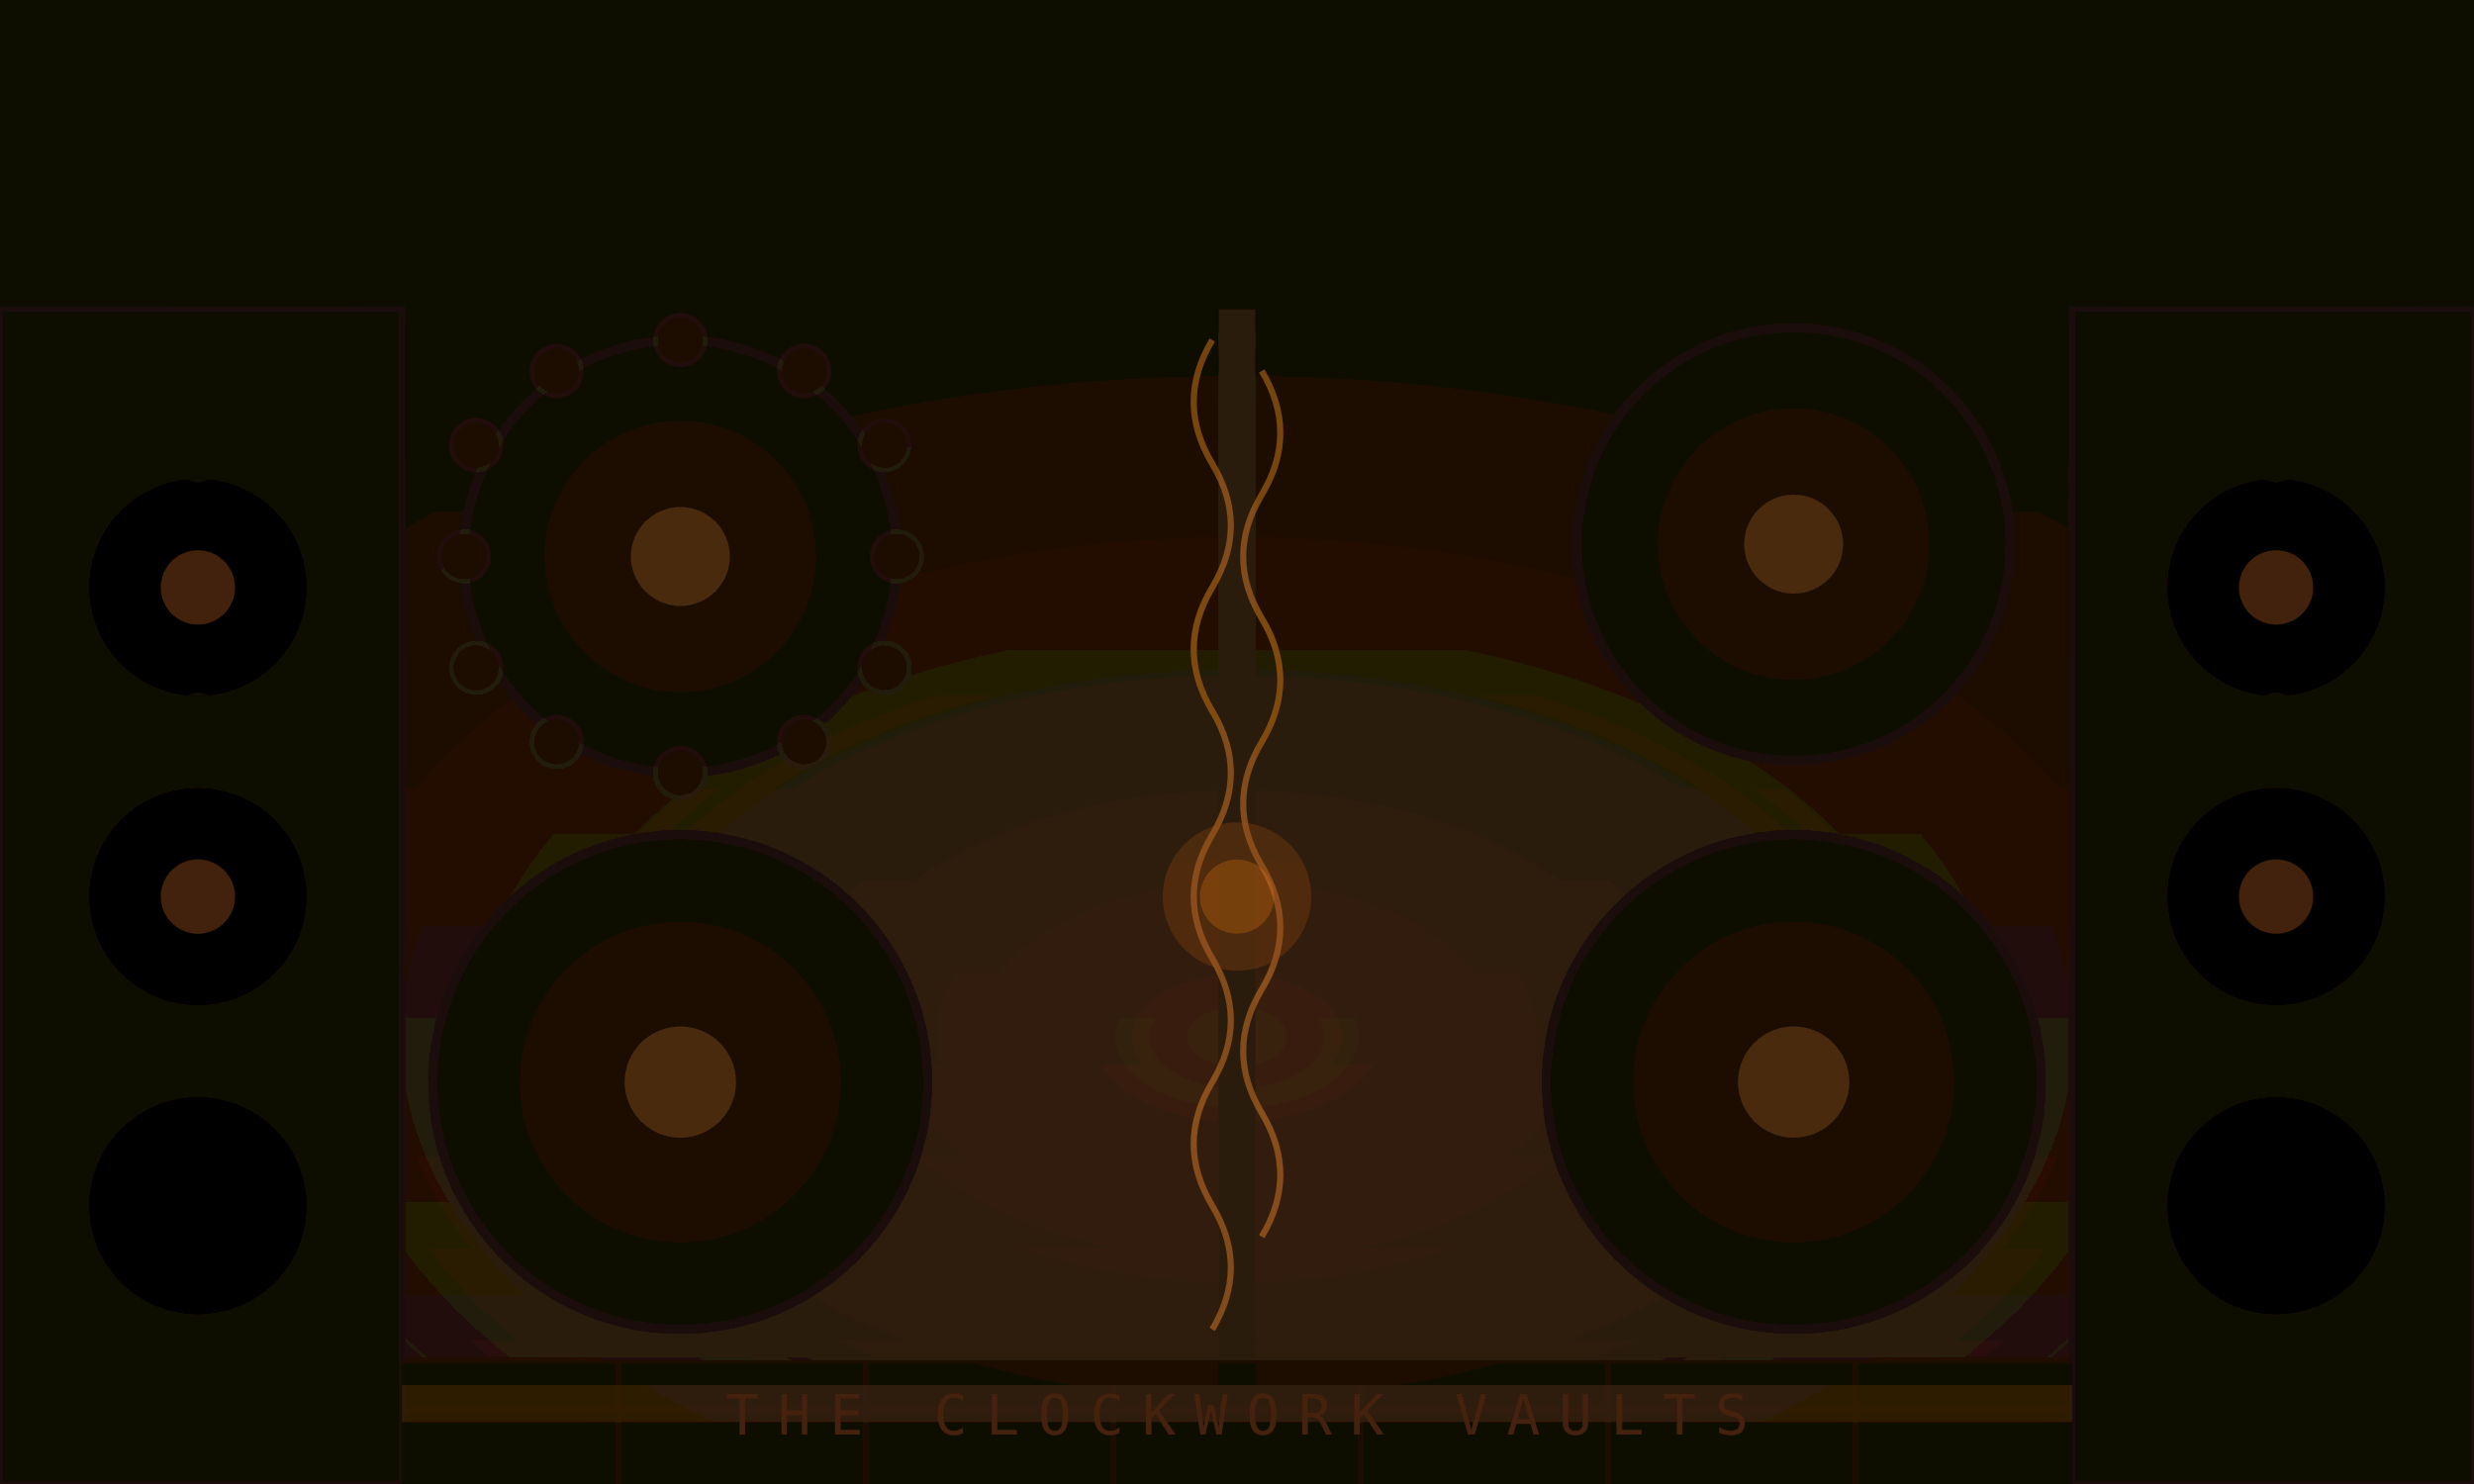
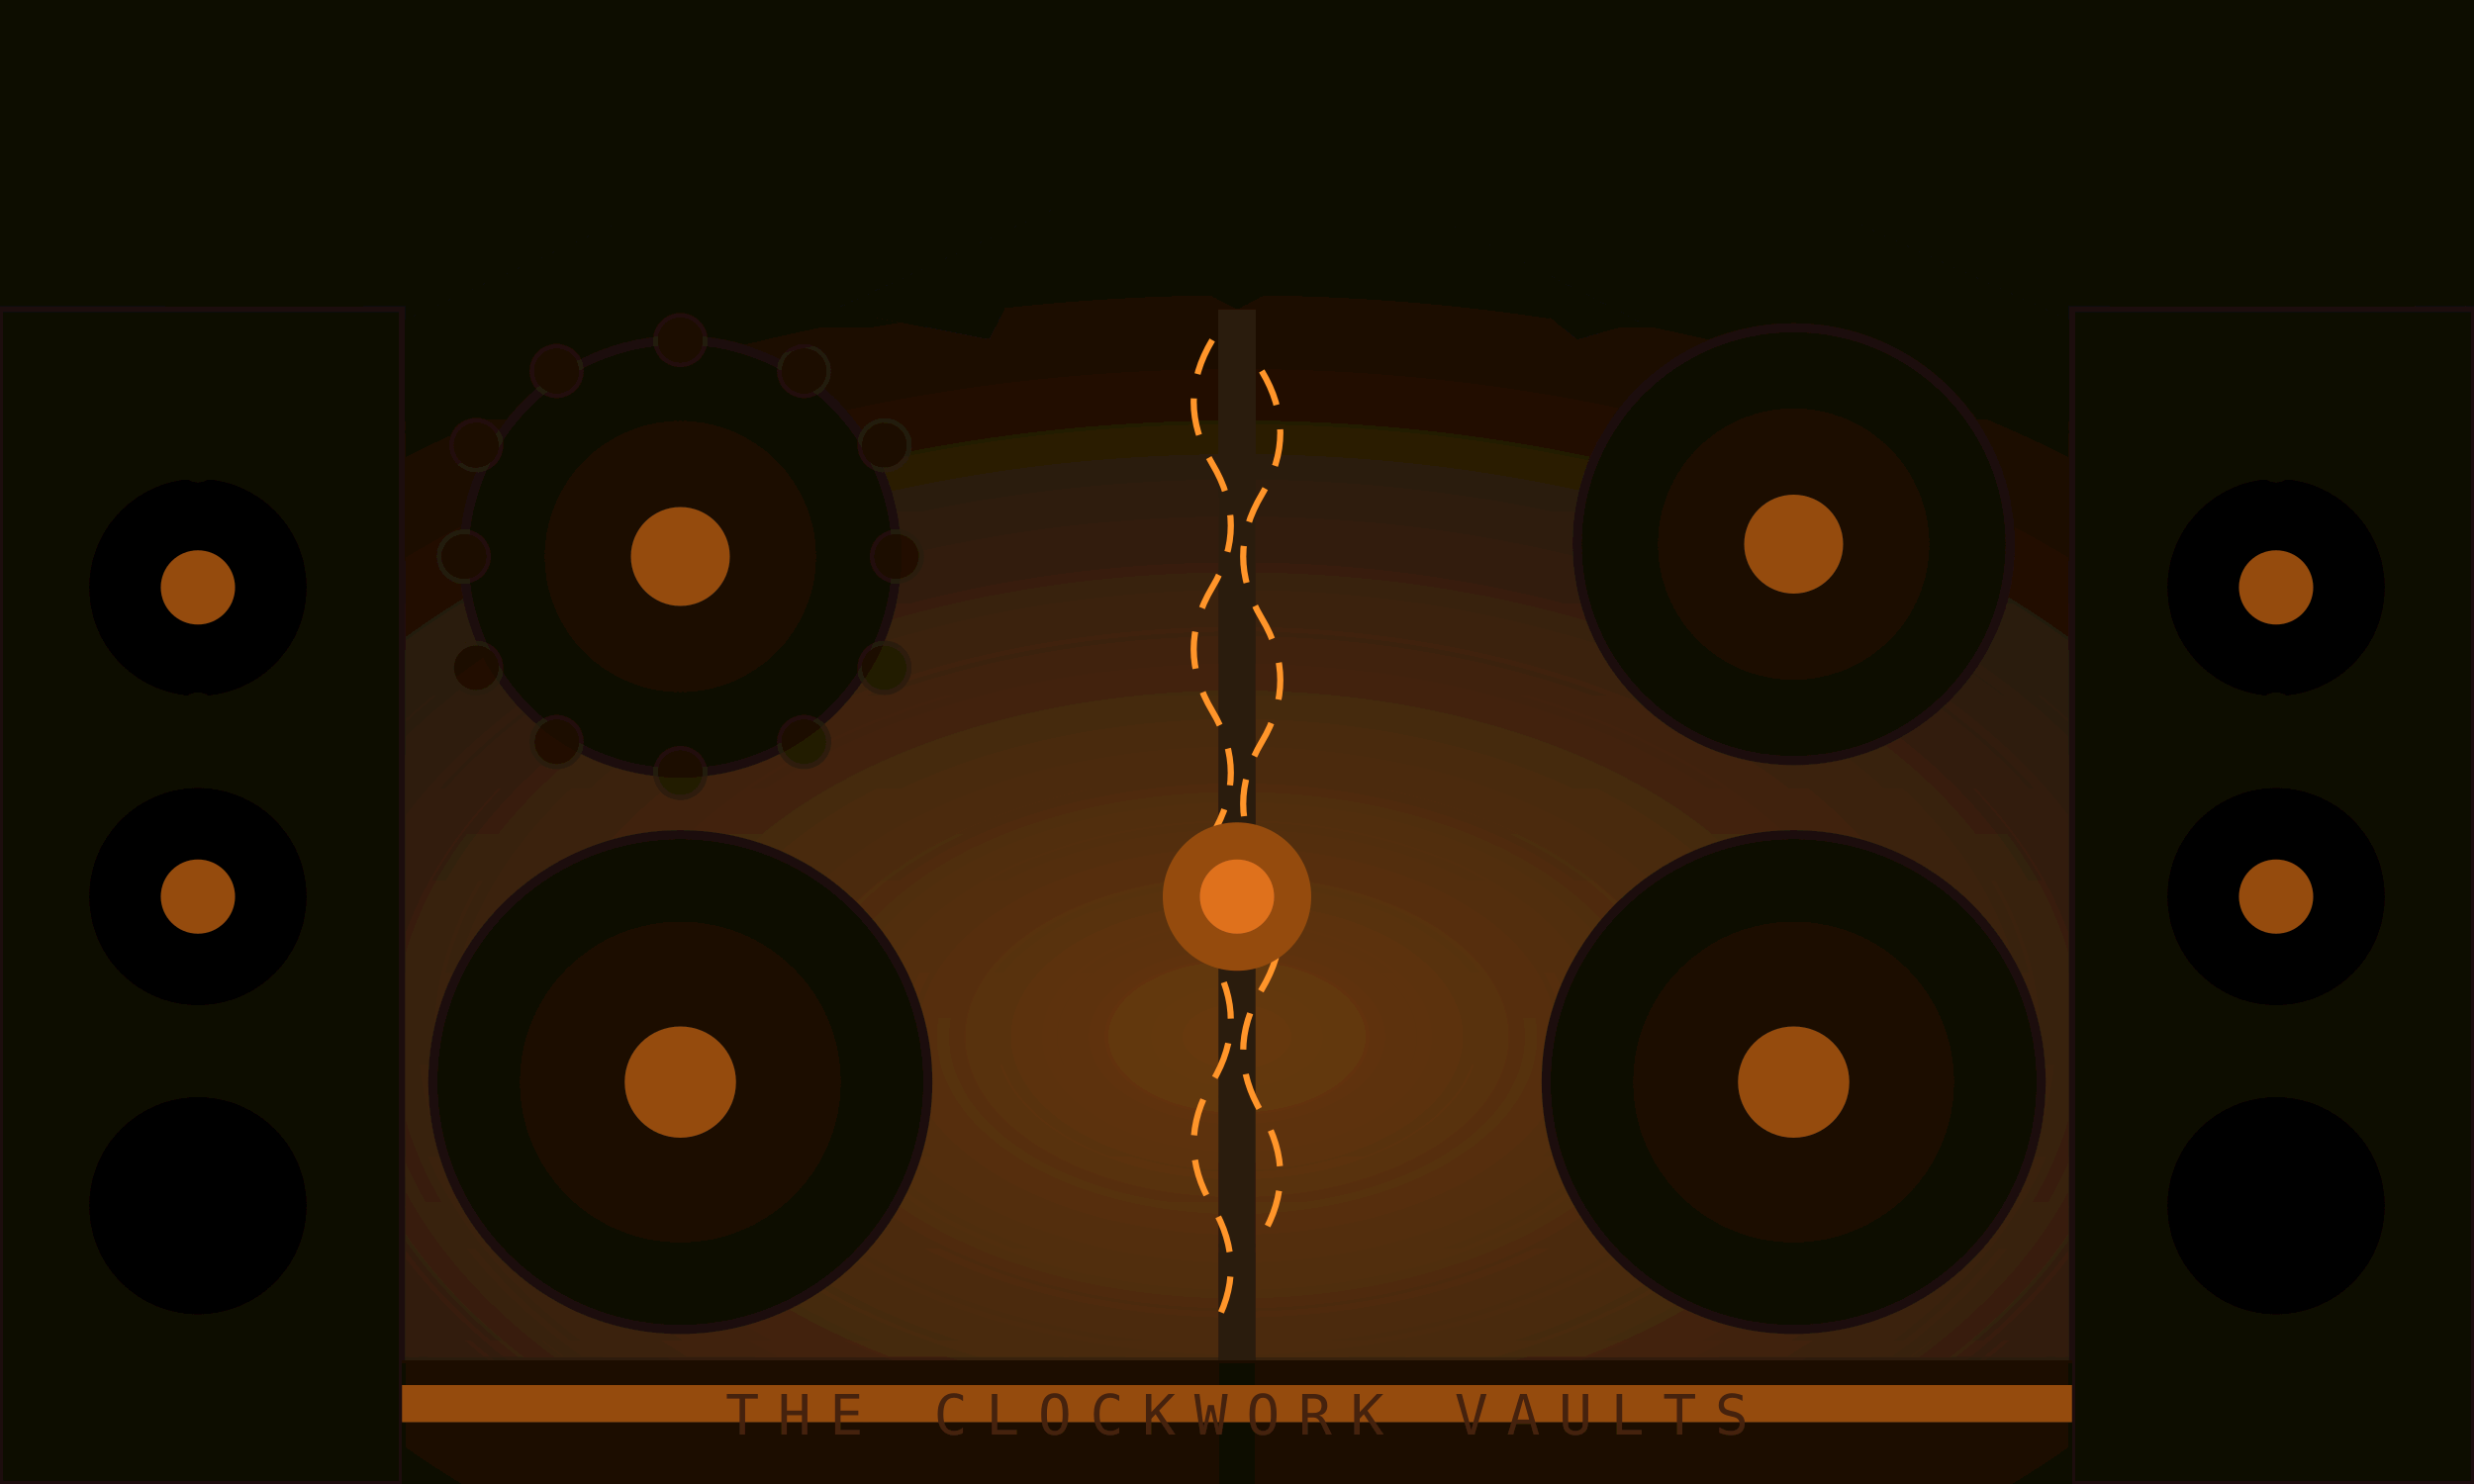
<svg xmlns="http://www.w3.org/2000/svg" viewBox="0 0 400 240" style="filter: brightness(1.4)">
  <rect width="400" height="240" fill="#070502" />
  <linearGradient id="vault-sky" x1="0" y1="0" x2="0" y2="1">
    <stop offset="0%" stop-color="#080602" />
    <stop offset="50%" stop-color="#100a04" />
    <stop offset="100%" stop-color="#180e06" />
  </linearGradient>
  <rect width="400" height="240" fill="url(#vault-sky)" />
  <radialGradient id="vault-glow" cx="50%" cy="70%" r="55%">
-     <stop offset="0%" stop-color="#583010" stop-opacity="0.4" />
+     <stop offset="0%" stop-color="#583010">
+       <animate attributeName="stop-opacity" values="0.4;0.65;0.4" dur="4s" repeatCount="indefinite" />
+     </stop>
    <stop offset="100%" stop-color="#583010" stop-opacity="0" />
  </radialGradient>
  <rect width="400" height="240" fill="url(#vault-glow)" />
  <polygon points="0,0 400,0 400,50 370,38 335,52 300,36 265,52 230,34 200,50 170,34 135,50 100,36 65,52 30,38 0,50" fill="#0a0806" />
  <g fill="#0e0c08" opacity="0.5">
    <polygon points="0,50 30,38 25,55" />
    <polygon points="65,52 100,36 90,55" />
    <polygon points="135,50 170,34 160,55" />
    <polygon points="230,34 265,52 255,55" />
    <polygon points="300,36 335,52 330,56" />
    <polygon points="370,38 400,50 400,55" />
  </g>
  <g fill="#0a0806" stroke="#141008" stroke-width="1">
    <rect x="0" y="50" width="65" height="190" />
    <rect x="335" y="50" width="65" height="190" />
  </g>
  <g fill="#060402" stroke="#0e0a06" stroke-width="0.8">
    <circle cx="32" cy="95" r="18" />
    <circle cx="32" cy="145" r="18" />
    <circle cx="32" cy="195" r="18" />
    <circle cx="368" cy="95" r="18" />
    <circle cx="368" cy="145" r="18" />
    <circle cx="368" cy="195" r="18" />
  </g>
  <g fill="#0e0a04" opacity="0.7">
    <circle cx="32" cy="75" r="3" />
    <circle cx="50" cy="79" r="3" />
    <circle cx="14" cy="79" r="3" />
    <circle cx="32" cy="115" r="3" />
    <circle cx="50" cy="111" r="3" />
    <circle cx="14" cy="111" r="3" />
    <circle cx="368" cy="75" r="3" />
    <circle cx="386" cy="79" r="3" />
    <circle cx="350" cy="79" r="3" />
    <circle cx="368" cy="115" r="3" />
    <circle cx="386" cy="111" r="3" />
    <circle cx="350" cy="111" r="3" />
  </g>
-   <g fill="#804010" opacity="0.4">
-     <circle cx="32" cy="95" r="6" />
-     <circle cx="32" cy="145" r="6" />
-     <circle cx="368" cy="95" r="6" />
-     <circle cx="368" cy="145" r="6" />
+   <circle cx="32" cy="95" r="6" fill="#804010">
+     <animate attributeName="opacity" values="0.4;0.72;0.4" dur="3s" begin="0s" repeatCount="indefinite" />
+   </circle>
+   <circle cx="32" cy="145" r="6" fill="#804010">
+     <animate attributeName="opacity" values="0.4;0.72;0.4" dur="3s" begin="0.75s" repeatCount="indefinite" />
+   </circle>
+   <circle cx="368" cy="95" r="6" fill="#804010">
+     <animate attributeName="opacity" values="0.4;0.72;0.4" dur="3s" begin="1.5s" repeatCount="indefinite" />
+   </circle>
+   <circle cx="368" cy="145" r="6" fill="#804010">
+     <animate attributeName="opacity" values="0.4;0.72;0.4" dur="3s" begin="2.25s" repeatCount="indefinite" />
+   </circle>
+   <g>
+     <animateTransform attributeName="transform" type="rotate" from="0 110 90" to="360 110 90" dur="30s" repeatCount="indefinite" />
+     <circle cx="110" cy="90" r="35" fill="#0c0a04" stroke="#181008" stroke-width="1.5" />
+     <circle cx="110" cy="90" r="22" fill="#181008" opacity="0.5" />
+     <g fill="#160e04" stroke="#201408" stroke-width="0.8" opacity="0.7">
+       <circle cx="110" cy="55" r="4" />
+       <circle cx="130" cy="60" r="4" />
+       <circle cx="143" cy="72" r="4" />
+       <circle cx="145" cy="90" r="4" />
+       <circle cx="143" cy="108" r="4" />
+       <circle cx="130" cy="120" r="4" />
+       <circle cx="110" cy="125" r="4" />
+       <circle cx="90" cy="120" r="4" />
+       <circle cx="77" cy="108" r="4" />
+       <circle cx="75" cy="90" r="4" />
+       <circle cx="77" cy="72" r="4" />
+       <circle cx="90" cy="60" r="4" />
+     </g>
+     <circle cx="110" cy="90" r="8" fill="#804010">
+       <animate attributeName="opacity" values="0.4;0.75;0.4" dur="3.5s" repeatCount="indefinite" />
+     </circle>
  </g>
-   <g fill="#0c0a04" stroke="#181008" stroke-width="1.5">
-     <circle cx="110" cy="90" r="35" />
-     <circle cx="110" cy="175" r="40" />
+   <g>
+     <animateTransform attributeName="transform" type="rotate" from="0 110 175" to="-360 110 175" dur="24s" repeatCount="indefinite" />
+     <circle cx="110" cy="175" r="40" fill="#0c0a04" stroke="#181008" stroke-width="1.5" />
+     <circle cx="110" cy="175" r="26" fill="#181008" opacity="0.5" />
+     <circle cx="110" cy="175" r="9" fill="#804010">
+       <animate attributeName="opacity" values="0.4;0.7;0.4" dur="4s" begin="1s" repeatCount="indefinite" />
+     </circle>
  </g>
-   <g fill="#181008" opacity="0.5">
-     <circle cx="110" cy="90" r="22" />
-     <circle cx="110" cy="175" r="26" />
+   <g>
+     <animateTransform attributeName="transform" type="rotate" from="0 290 88" to="360 290 88" dur="30s" repeatCount="indefinite" />
+     <circle cx="290" cy="88" r="35" fill="#0c0a04" stroke="#181008" stroke-width="1.5" />
+     <circle cx="290" cy="88" r="22" fill="#181008" opacity="0.5" />
+     <circle cx="290" cy="88" r="8" fill="#804010">
+       <animate attributeName="opacity" values="0.4;0.75;0.4" dur="3.5s" begin="0.8s" repeatCount="indefinite" />
+     </circle>
  </g>
-   <g fill="#160e04" stroke="#201408" stroke-width="0.8" opacity="0.7">
-     <circle cx="110" cy="55" r="4" />
-     <circle cx="130" cy="60" r="4" />
-     <circle cx="143" cy="72" r="4" />
-     <circle cx="145" cy="90" r="4" />
-     <circle cx="143" cy="108" r="4" />
-     <circle cx="130" cy="120" r="4" />
-     <circle cx="110" cy="125" r="4" />
-     <circle cx="90" cy="120" r="4" />
-     <circle cx="77" cy="108" r="4" />
-     <circle cx="75" cy="90" r="4" />
-     <circle cx="77" cy="72" r="4" />
-     <circle cx="90" cy="60" r="4" />
+   <g>
+     <animateTransform attributeName="transform" type="rotate" from="0 290 175" to="-360 290 175" dur="24s" repeatCount="indefinite" />
+     <circle cx="290" cy="175" r="40" fill="#0c0a04" stroke="#181008" stroke-width="1.5" />
+     <circle cx="290" cy="175" r="26" fill="#181008" opacity="0.5" />
+     <circle cx="290" cy="175" r="9" fill="#804010">
+       <animate attributeName="opacity" values="0.4;0.7;0.4" dur="4s" begin="2s" repeatCount="indefinite" />
+     </circle>
  </g>
-   <circle cx="110" cy="90" r="8" fill="#804010" opacity="0.4" />
-   <circle cx="110" cy="175" r="9" fill="#804010" opacity="0.4" />
-   <g fill="#0c0a04" stroke="#181008" stroke-width="1.5">
-     <circle cx="290" cy="88" r="35" />
-     <circle cx="290" cy="175" r="40" />
-   </g>
-   <g fill="#181008" opacity="0.5">
-     <circle cx="290" cy="88" r="22" />
-     <circle cx="290" cy="175" r="26" />
-   </g>
-   <circle cx="290" cy="88" r="8" fill="#804010" opacity="0.4" />
-   <circle cx="290" cy="175" r="9" fill="#804010" opacity="0.4" />
  <line x1="200" y1="50" x2="200" y2="240" stroke="#241408" stroke-width="6" />
-   <g stroke="#e08020" stroke-width="1" fill="none" opacity="0.4">
-     <path d="M196,55 Q190,65 196,75 Q202,85 196,95 Q190,105 196,115 Q202,125 196,135 Q190,145 196,155 Q202,165 196,175 Q190,185 196,195 Q202,205 196,215" />
-     <path d="M204,60 Q210,70 204,80 Q198,90 204,100 Q210,110 204,120 Q198,130 204,140 Q210,150 204,160 Q198,170 204,180 Q210,190 204,200" />
-   </g>
-   <circle cx="200" cy="145" r="12" fill="#804010" opacity="0.3" />
-   <circle cx="200" cy="145" r="6" fill="#c06018" opacity="0.3" />
+   <path d="M196,55 Q190,65 196,75 Q202,85 196,95 Q190,105 196,115 Q202,125 196,135 Q190,145 196,155 Q202,165 196,175 Q190,185 196,195 Q202,205 196,215" stroke="#e08020" stroke-width="1" fill="none" stroke-dasharray="6,4">
+     <animate attributeName="stroke-dashoffset" from="0" to="-10" dur="1s" repeatCount="indefinite" />
+     <animate attributeName="opacity" values="0.4;0.65;0.4" dur="3s" repeatCount="indefinite" />
+   </path>
+   <path d="M204,60 Q210,70 204,80 Q198,90 204,100 Q210,110 204,120 Q198,130 204,140 Q210,150 204,160 Q198,170 204,180 Q210,190 204,200" stroke="#e08020" stroke-width="1" fill="none" stroke-dasharray="6,4">
+     <animate attributeName="stroke-dashoffset" from="0" to="-10" dur="1s" begin="0.5s" repeatCount="indefinite" />
+     <animate attributeName="opacity" values="0.4;0.65;0.4" dur="3s" begin="1.5s" repeatCount="indefinite" />
+   </path>
+   <circle cx="200" cy="145" r="12" fill="#804010">
+     <animate attributeName="r" values="12;14;12" dur="2.5s" repeatCount="indefinite" />
+     <animate attributeName="opacity" values="0.3;0.55;0.3" dur="2.5s" repeatCount="indefinite" />
+   </circle>
+   <circle cx="200" cy="145" r="6" fill="#c06018">
+     <animate attributeName="opacity" values="0.3;0.6;0.3" dur="2.5s" repeatCount="indefinite" />
+   </circle>
  <rect x="65" y="220" width="270" height="20" fill="#0c0a04" opacity="0.8" />
  <g stroke="#1a1006" stroke-width="1" fill="none" opacity="0.4">
    <line x1="65" y1="220" x2="335" y2="220" />
    <line x1="65" y1="228" x2="335" y2="228" />
    <line x1="100" y1="220" x2="100" y2="240" />
    <line x1="140" y1="220" x2="140" y2="240" />
    <line x1="180" y1="220" x2="180" y2="240" />
    <line x1="220" y1="220" x2="220" y2="240" />
    <line x1="260" y1="220" x2="260" y2="240" />
    <line x1="300" y1="220" x2="300" y2="240" />
  </g>
-   <rect x="65" y="224" width="270" height="6" fill="#804010" opacity="0.2" />
+   <rect x="65" y="224" width="270" height="6" fill="#804010">
+     <animate attributeName="opacity" values="0.2;0.38;0.2" dur="4s" repeatCount="indefinite" />
+   </rect>
  <text x="200" y="232" font-family="monospace" font-size="9" fill="#3a1a08" text-anchor="middle" letter-spacing="3">THE CLOCKWORK VAULTS</text>
</svg>
